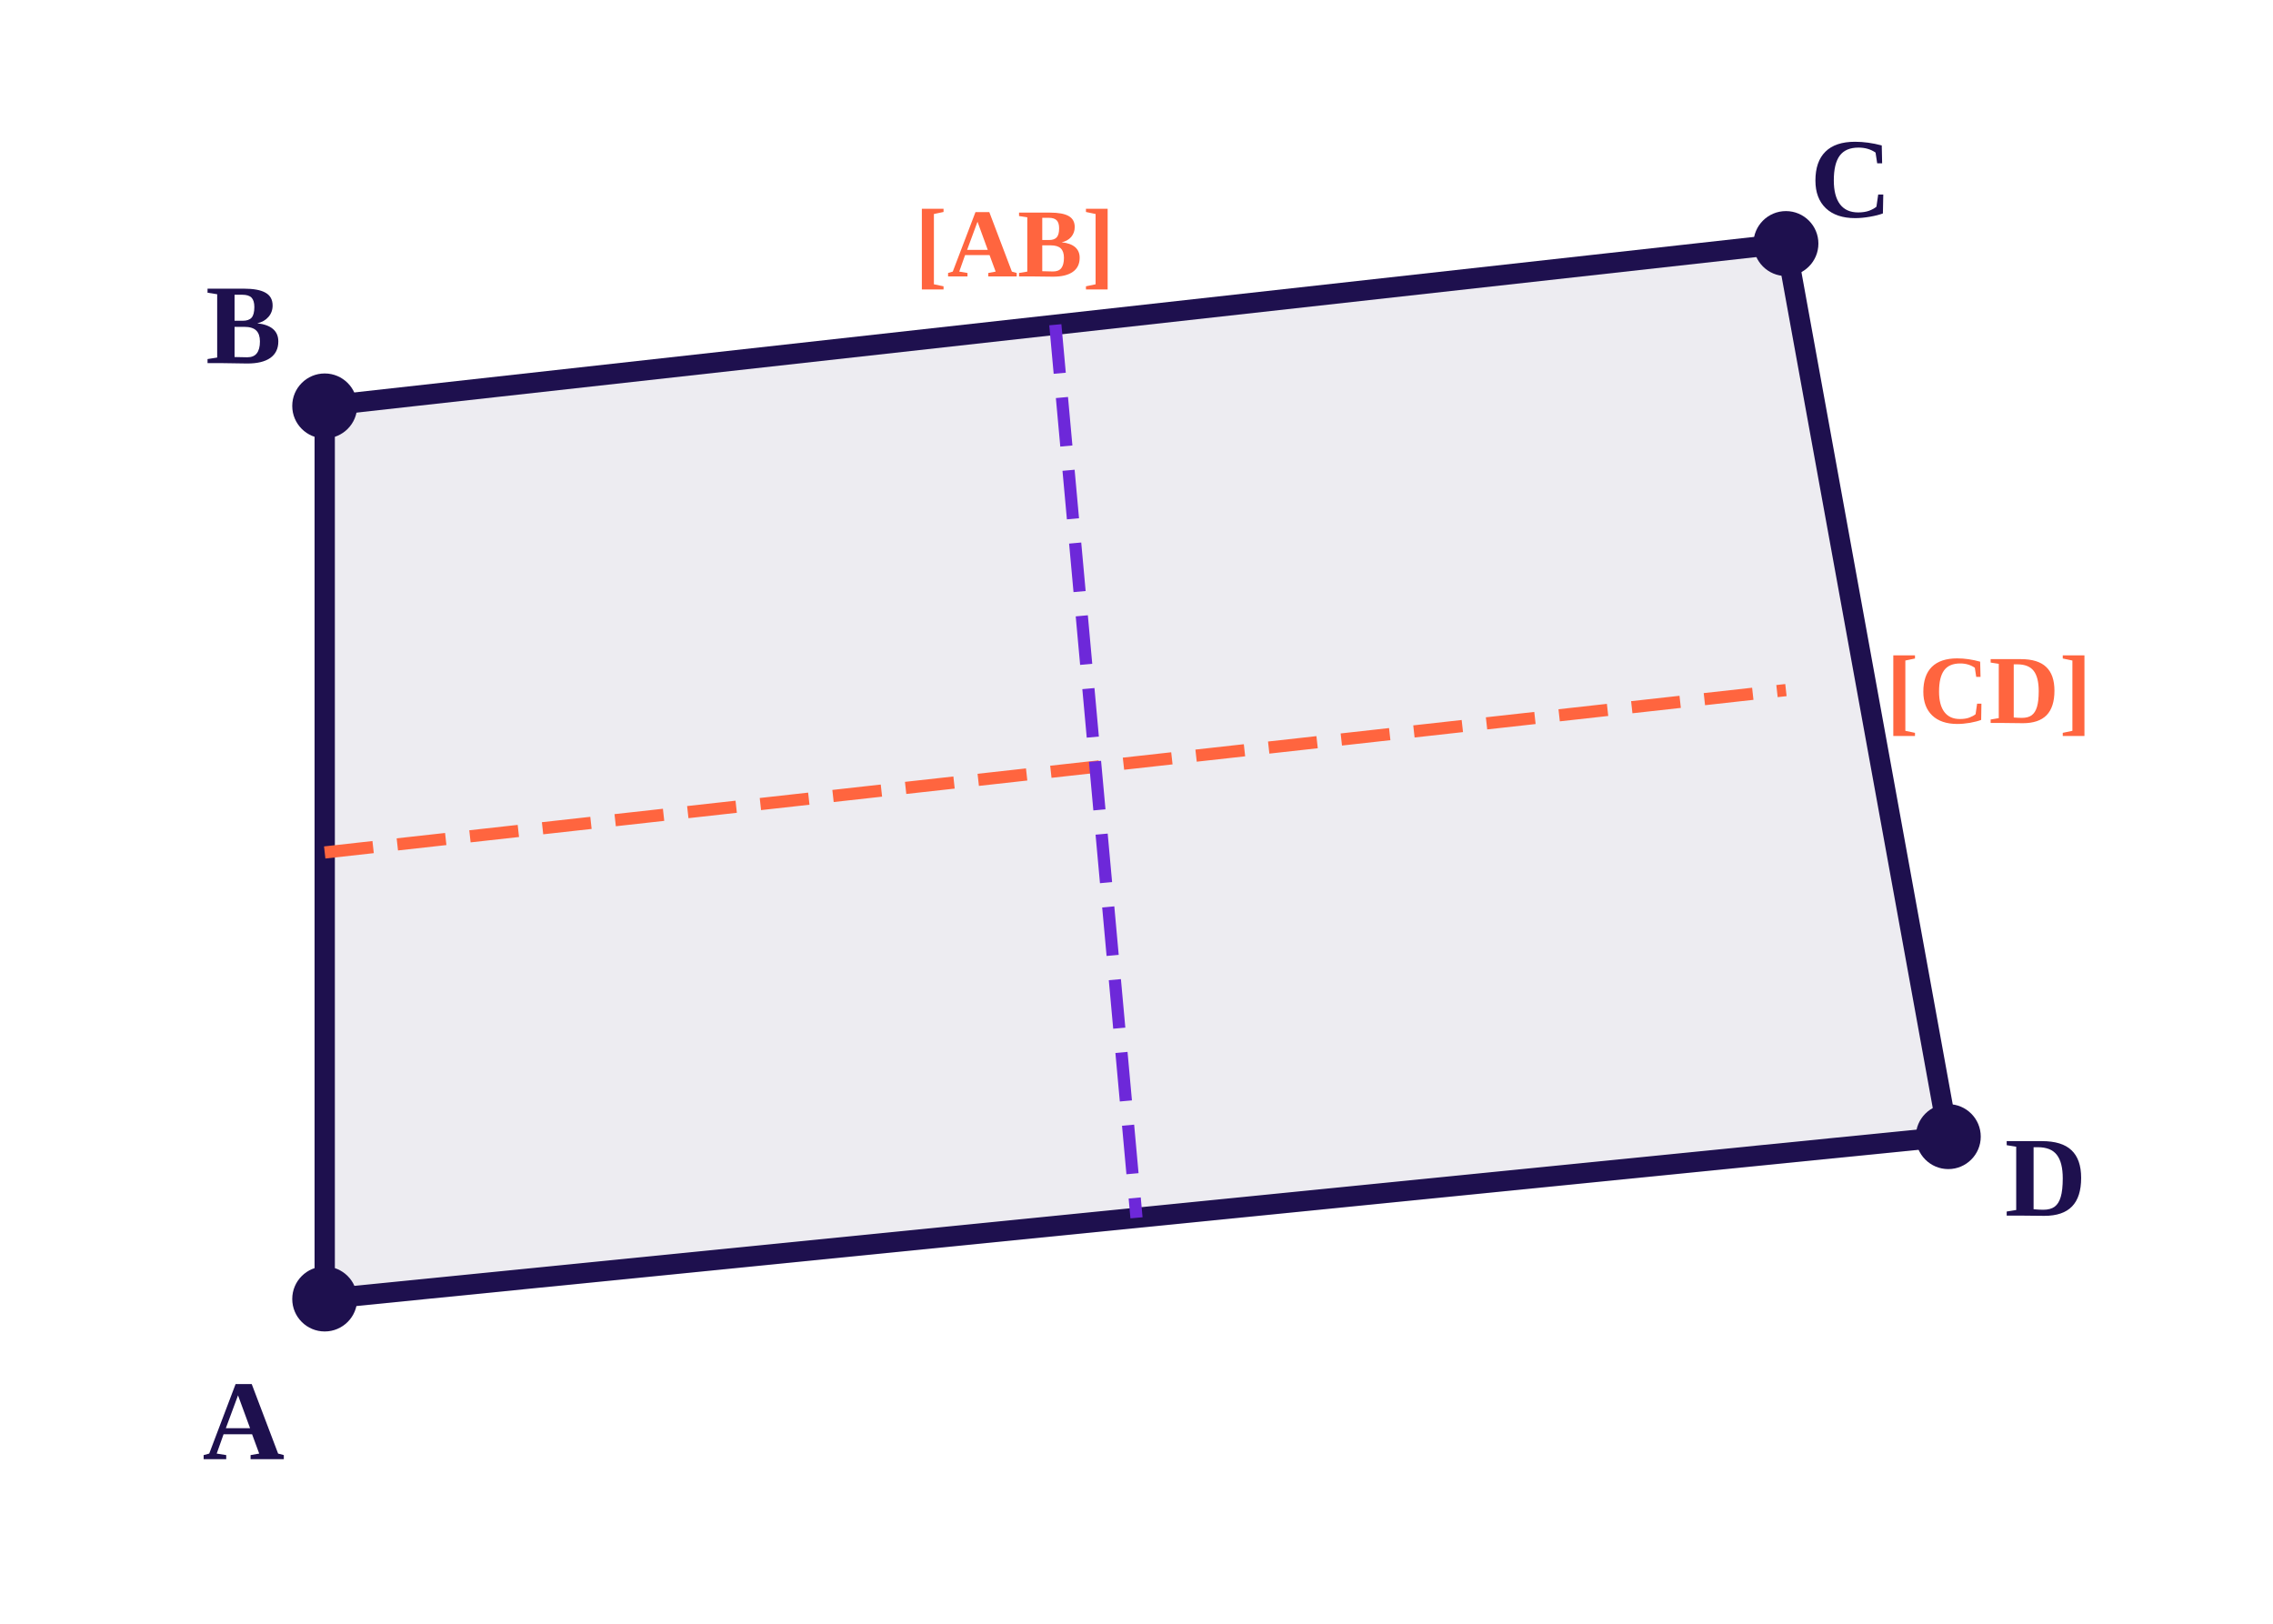
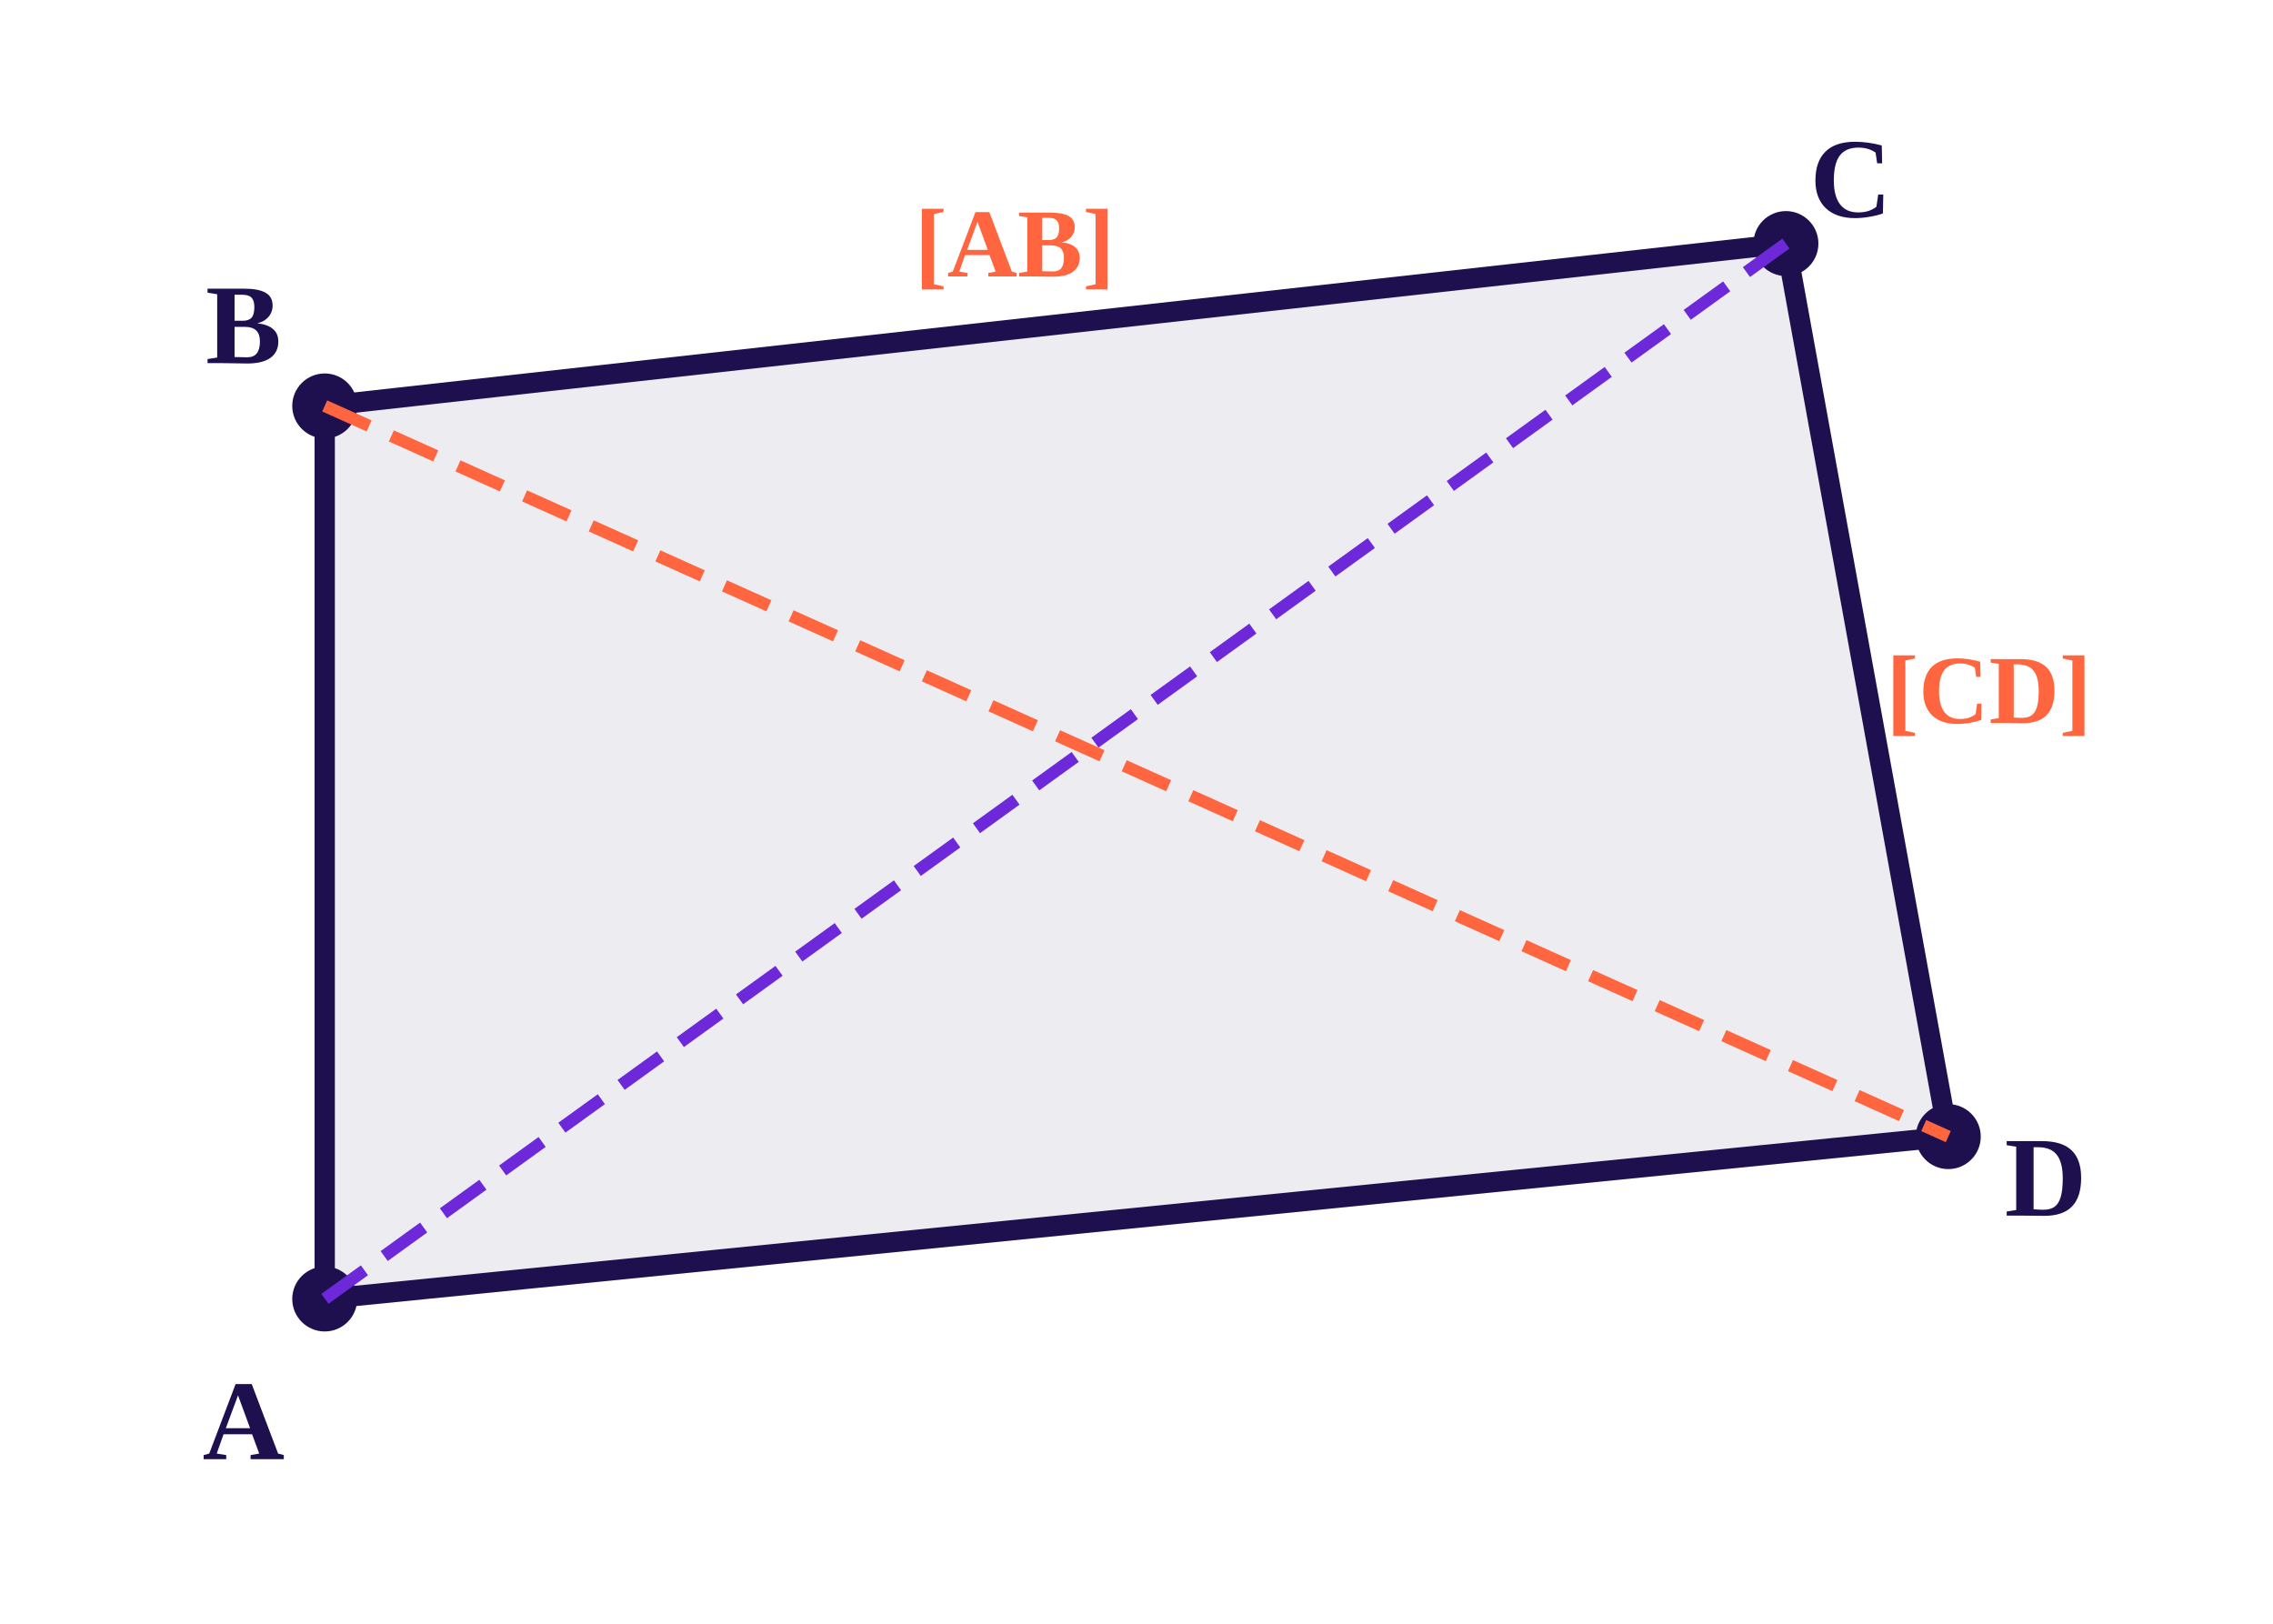
<svg xmlns="http://www.w3.org/2000/svg" viewBox="0 0 280 200" class="w-full max-w-[260px] mx-auto my-2">
  <polygon points="40,160 40,50 220,30 240,140" fill="#1E104E" fill-opacity="0.08" stroke="#1E104E" stroke-width="2.5" />
  <circle cx="40" cy="160" r="4" fill="#1E104E" />
  <circle cx="40" cy="50" r="4" fill="#1E104E" />
  <circle cx="220" cy="30" r="4" fill="#1E104E" />
  <circle cx="240" cy="140" r="4" fill="#1E104E" />
  <text x="30" y="175" font-size="14" fill="#1E104E" font-weight="bold" text-anchor="middle" dominant-baseline="central">A</text>
  <text x="30" y="40" font-size="14" fill="#1E104E" font-weight="bold" text-anchor="middle" dominant-baseline="central">B</text>
  <text x="228" y="22" font-size="14" fill="#1E104E" font-weight="bold" text-anchor="middle" dominant-baseline="central">C</text>
  <text x="252" y="145" font-size="14" fill="#1E104E" font-weight="bold" text-anchor="middle" dominant-baseline="central">D</text>
-   <line x1="40" y1="105" x2="220" y2="85" stroke="#FF653F" stroke-width="1.5" stroke-dasharray="6,3" />
-   <line x1="130" y1="40" x2="140" y2="150" stroke="#6D28D9" stroke-width="1.5" stroke-dasharray="6,3" />
+   <line x1="40" y1="50" x2="240" y2="140" stroke="#FF653F" stroke-width="1.5" stroke-dasharray="6,3" />
+   <line x1="220" y1="30" x2="40" y2="160" stroke="#6D28D9" stroke-width="1.5" stroke-dasharray="6,3" />
  <text x="125" y="30" font-size="12" fill="#FF653F" font-weight="bold" text-anchor="middle" dominant-baseline="central">[AB]</text>
  <text x="245" y="85" font-size="12" fill="#FF653F" font-weight="bold" text-anchor="middle" dominant-baseline="central">[CD]</text>
</svg>
